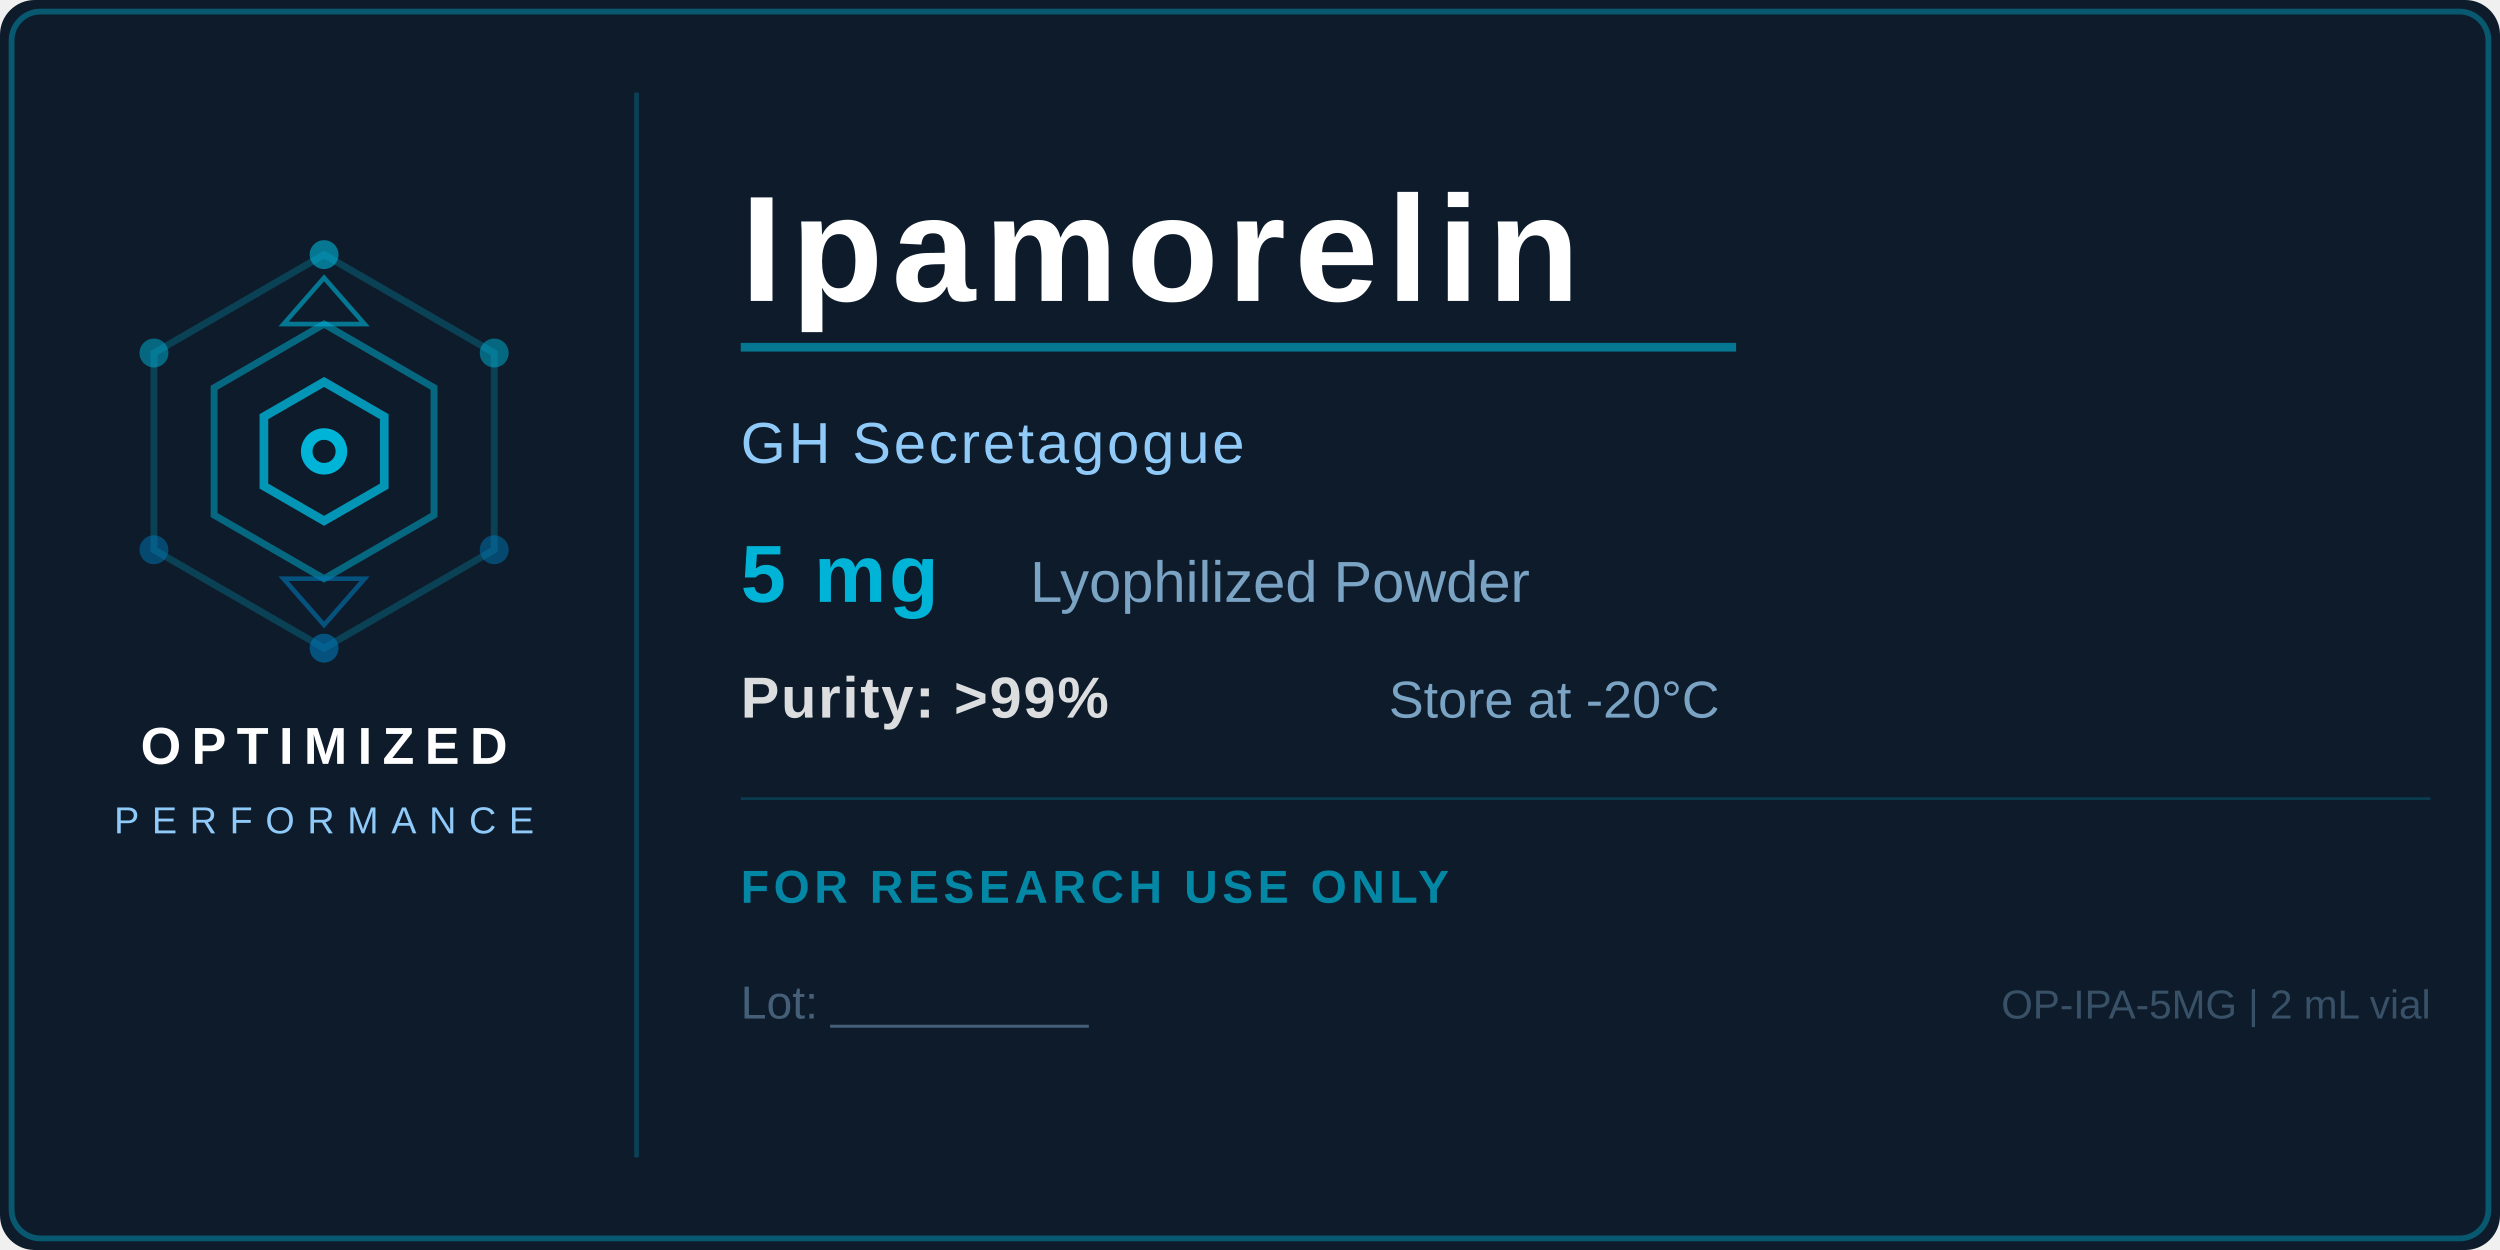
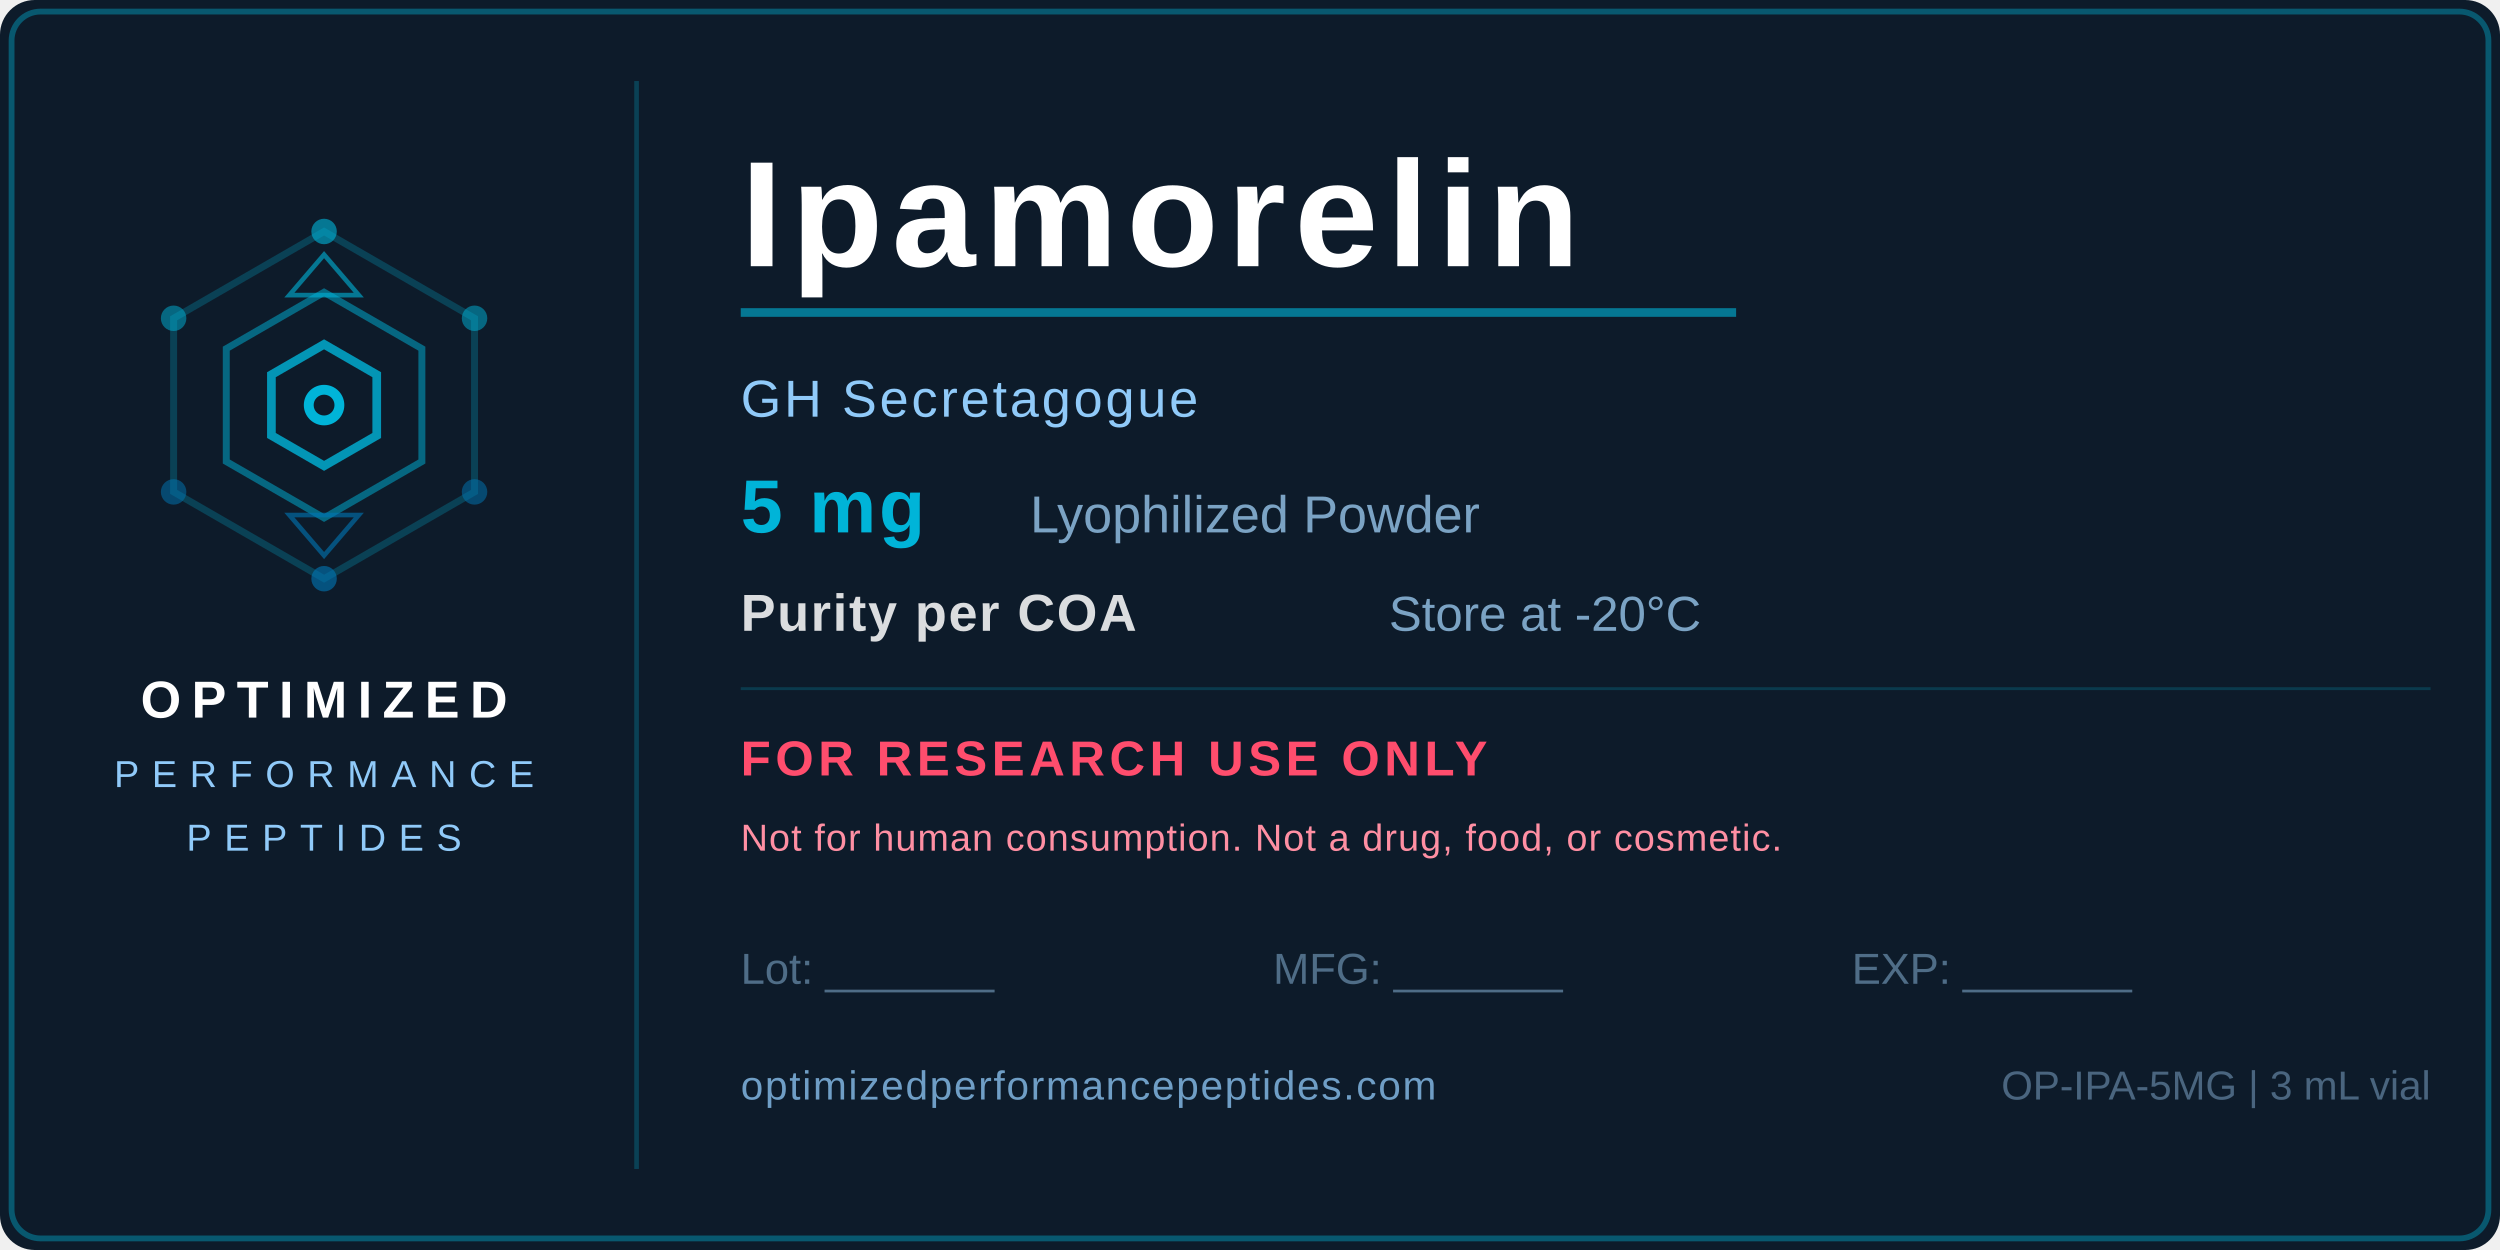
<svg xmlns="http://www.w3.org/2000/svg" width="1.5in" height="0.75in" viewBox="0 0 432 216">
  <rect x="0" y="0" width="432" height="216" rx="6" fill="#0D1B2A" />
  <rect x="2" y="2" width="428" height="212" rx="5" fill="none" stroke="#00B4D8" stroke-width="1" opacity="0.4" />
-   <line x1="110" y1="16" x2="110" y2="200" stroke="#00B4D8" stroke-width="0.8" opacity="0.25" />
-   <g transform="translate(56, 78)">
-     <polygon points="0,-34 29.4,-17 29.4,17 0,34 -29.4,17 -29.4,-17" fill="none" stroke="#00B4D8" stroke-width="1.2" opacity="0.25" />
-     <polygon points="0,-22 19,-11 19,11 0,22 -19,11 -19,-11" fill="none" stroke="#00B4D8" stroke-width="1.2" opacity="0.5" />
-     <polygon points="0,-12 10.4,-6 10.4,6 0,12 -10.4,6 -10.4,-6" fill="none" stroke="#00B4D8" stroke-width="1.5" opacity="0.8" />
-     <circle cx="0" cy="-34" r="2.5" fill="#00B4D8" opacity="0.6" />
-     <circle cx="29.4" cy="-17" r="2.5" fill="#00B4D8" opacity="0.5" />
-     <circle cx="29.4" cy="17" r="2.5" fill="#0077B6" opacity="0.5" />
-     <circle cx="0" cy="34" r="2.5" fill="#0077B6" opacity="0.6" />
-     <circle cx="-29.4" cy="17" r="2.5" fill="#0077B6" opacity="0.5" />
-     <circle cx="-29.4" cy="-17" r="2.5" fill="#00B4D8" opacity="0.5" />
-     <circle cx="0" cy="0" r="4" fill="#00B4D8" />
-     <circle cx="0" cy="0" r="2" fill="#0D1B2A" />
-     <polygon points="0,-30 7,-22 -7,-22" fill="none" stroke="#00B4D8" stroke-width="0.8" opacity="0.6" />
-     <polygon points="0,30 7,22 -7,22" fill="none" stroke="#0077B6" stroke-width="0.8" opacity="0.6" />
+   <line x1="110" y1="14" x2="110" y2="202" stroke="#00B4D8" stroke-width="0.8" opacity="0.25" />
+   <g transform="translate(56, 70)">
+     <polygon points="0,-30 26,-15 26,15 0,30 -26,15 -26,-15" fill="none" stroke="#00B4D8" stroke-width="1.2" opacity="0.25" />
+     <polygon points="0,-19.5 16.9,-9.75 16.9,9.75 0,19.5 -16.9,9.75 -16.9,-9.75" fill="none" stroke="#00B4D8" stroke-width="1.2" opacity="0.5" />
+     <polygon points="0,-10.5 9.1,-5.25 9.1,5.25 0,10.5 -9.1,5.25 -9.1,-5.25" fill="none" stroke="#00B4D8" stroke-width="1.5" opacity="0.8" />
+     <circle cx="0" cy="-30" r="2.2" fill="#00B4D8" opacity="0.6" />
+     <circle cx="26" cy="-15" r="2.2" fill="#00B4D8" opacity="0.5" />
+     <circle cx="26" cy="15" r="2.2" fill="#0077B6" opacity="0.5" />
+     <circle cx="0" cy="30" r="2.2" fill="#0077B6" opacity="0.6" />
+     <circle cx="-26" cy="15" r="2.2" fill="#0077B6" opacity="0.5" />
+     <circle cx="-26" cy="-15" r="2.2" fill="#00B4D8" opacity="0.5" />
+     <circle cx="0" cy="0" r="3.5" fill="#00B4D8" />
+     <circle cx="0" cy="0" r="1.8" fill="#0D1B2A" />
+     <polygon points="0,-26 6,-19 -6,-19" fill="none" stroke="#00B4D8" stroke-width="0.8" opacity="0.6" />
+     <polygon points="0,26 6,19 -6,19" fill="none" stroke="#0077B6" stroke-width="0.8" opacity="0.6" />
  </g>
-   <text x="56" y="132" text-anchor="middle" font-family="'Helvetica Neue', Arial, sans-serif" font-size="9" font-weight="700" fill="#FFFFFF" letter-spacing="1.8">OPTIMIZED</text>
-   <text x="56" y="144" text-anchor="middle" font-family="'Helvetica Neue', Arial, sans-serif" font-size="6.5" font-weight="400" fill="#90CAF9" letter-spacing="2.2">PERFORMANCE</text>
-   <text x="128" y="52" font-family="'Helvetica Neue', Arial, sans-serif" font-size="26" font-weight="800" fill="#FFFFFF" letter-spacing="1.5">Ipamorelin</text>
-   <line x1="128" y1="60" x2="300" y2="60" stroke="#00B4D8" stroke-width="1.5" opacity="0.6" />
-   <text x="128" y="80" font-family="'Helvetica Neue', Arial, sans-serif" font-size="10" font-weight="400" fill="#90CAF9" letter-spacing="0.5">GH Secretagogue</text>
-   <text x="128" y="104" font-family="'Helvetica Neue', Arial, sans-serif" font-size="14" font-weight="700" fill="#00B4D8" letter-spacing="0.5">5 mg</text>
-   <text x="178" y="104" font-family="'Helvetica Neue', Arial, sans-serif" font-size="10" font-weight="400" fill="#7BA3C4">Lyophilized Powder</text>
-   <text x="128" y="124" font-family="'Helvetica Neue', Arial, sans-serif" font-size="10" font-weight="600" fill="#FFFFFF" opacity="0.85" letter-spacing="0.3">Purity: &gt;99%</text>
-   <text x="240" y="124" font-family="'Helvetica Neue', Arial, sans-serif" font-size="9" font-weight="400" fill="#7BA3C4">Store at -20°C</text>
-   <line x1="128" y1="138" x2="420" y2="138" stroke="#00B4D8" stroke-width="0.5" opacity="0.2" />
-   <text x="128" y="156" font-family="'Helvetica Neue', Arial, sans-serif" font-size="8" font-weight="600" fill="#00B4D8" opacity="0.7" letter-spacing="0.8">FOR RESEARCH USE ONLY</text>
-   <text x="128" y="176" font-family="'Helvetica Neue', Arial, sans-serif" font-size="8" font-weight="400" fill="#7BA3C4" opacity="0.5">Lot: __________</text>
-   <text x="420" y="176" text-anchor="end" font-family="'Helvetica Neue', Arial, sans-serif" font-size="7" font-weight="400" fill="#7BA3C4" opacity="0.4">OP-IPA-5MG | 2 mL vial</text>
+   <text x="56" y="124" text-anchor="middle" font-family="'Helvetica Neue', Arial, sans-serif" font-size="9" font-weight="700" fill="#FFFFFF" letter-spacing="1.8">OPTIMIZED</text>
+   <text x="56" y="136" text-anchor="middle" font-family="'Helvetica Neue', Arial, sans-serif" font-size="6.5" font-weight="400" fill="#90CAF9" letter-spacing="2.2">PERFORMANCE</text>
+   <text x="56" y="147" text-anchor="middle" font-family="'Helvetica Neue', Arial, sans-serif" font-size="6.5" font-weight="400" fill="#90CAF9" letter-spacing="2.2">PEPTIDES</text>
+   <text x="128" y="46" font-family="'Helvetica Neue', Arial, sans-serif" font-size="26" font-weight="800" fill="#FFFFFF" letter-spacing="1.5">Ipamorelin</text>
+   <line x1="128" y1="54" x2="300" y2="54" stroke="#00B4D8" stroke-width="1.5" opacity="0.6" />
+   <text x="128" y="72" font-family="'Helvetica Neue', Arial, sans-serif" font-size="9" font-weight="400" fill="#90CAF9" letter-spacing="0.5">GH Secretagogue</text>
+   <text x="128" y="92" font-family="'Helvetica Neue', Arial, sans-serif" font-size="13" font-weight="700" fill="#00B4D8" letter-spacing="0.5">5 mg</text>
+   <text x="178" y="92" font-family="'Helvetica Neue', Arial, sans-serif" font-size="9" font-weight="400" fill="#7BA3C4">Lyophilized Powder</text>
+   <text x="128" y="109" font-family="'Helvetica Neue', Arial, sans-serif" font-size="9" font-weight="600" fill="#FFFFFF" opacity="0.85" letter-spacing="0.3">Purity per COA</text>
+   <text x="240" y="109" font-family="'Helvetica Neue', Arial, sans-serif" font-size="8.5" font-weight="400" fill="#7BA3C4">Store at -20°C</text>
+   <line x1="128" y1="119" x2="420" y2="119" stroke="#00B4D8" stroke-width="0.5" opacity="0.2" />
+   <text x="128" y="134" font-family="'Helvetica Neue', Arial, sans-serif" font-size="8.5" font-weight="700" fill="#FF4D6D" letter-spacing="0.8">FOR RESEARCH USE ONLY</text>
+   <text x="128" y="147" font-family="'Helvetica Neue', Arial, sans-serif" font-size="6.5" font-weight="500" fill="#FF8FA3" letter-spacing="0.2">Not for human consumption. Not a drug, food, or cosmetic.</text>
+   <text x="128" y="170" font-family="'Helvetica Neue', Arial, sans-serif" font-size="7.5" font-weight="400" fill="#7BA3C4" opacity="0.6">Lot: _______</text>
+   <text x="220" y="170" font-family="'Helvetica Neue', Arial, sans-serif" font-size="7.5" font-weight="400" fill="#7BA3C4" opacity="0.6">MFG: _______</text>
+   <text x="320" y="170" font-family="'Helvetica Neue', Arial, sans-serif" font-size="7.5" font-weight="400" fill="#7BA3C4" opacity="0.6">EXP: _______</text>
+   <text x="128" y="190" font-family="'Helvetica Neue', Arial, sans-serif" font-size="7" font-weight="500" fill="#90CAF9" opacity="0.75" letter-spacing="0.3">optimizedperformancepeptides.com</text>
+   <text x="420" y="190" text-anchor="end" font-family="'Helvetica Neue', Arial, sans-serif" font-size="7" font-weight="400" fill="#7BA3C4" opacity="0.55">OP-IPA-5MG | 3 mL vial</text>
</svg>
